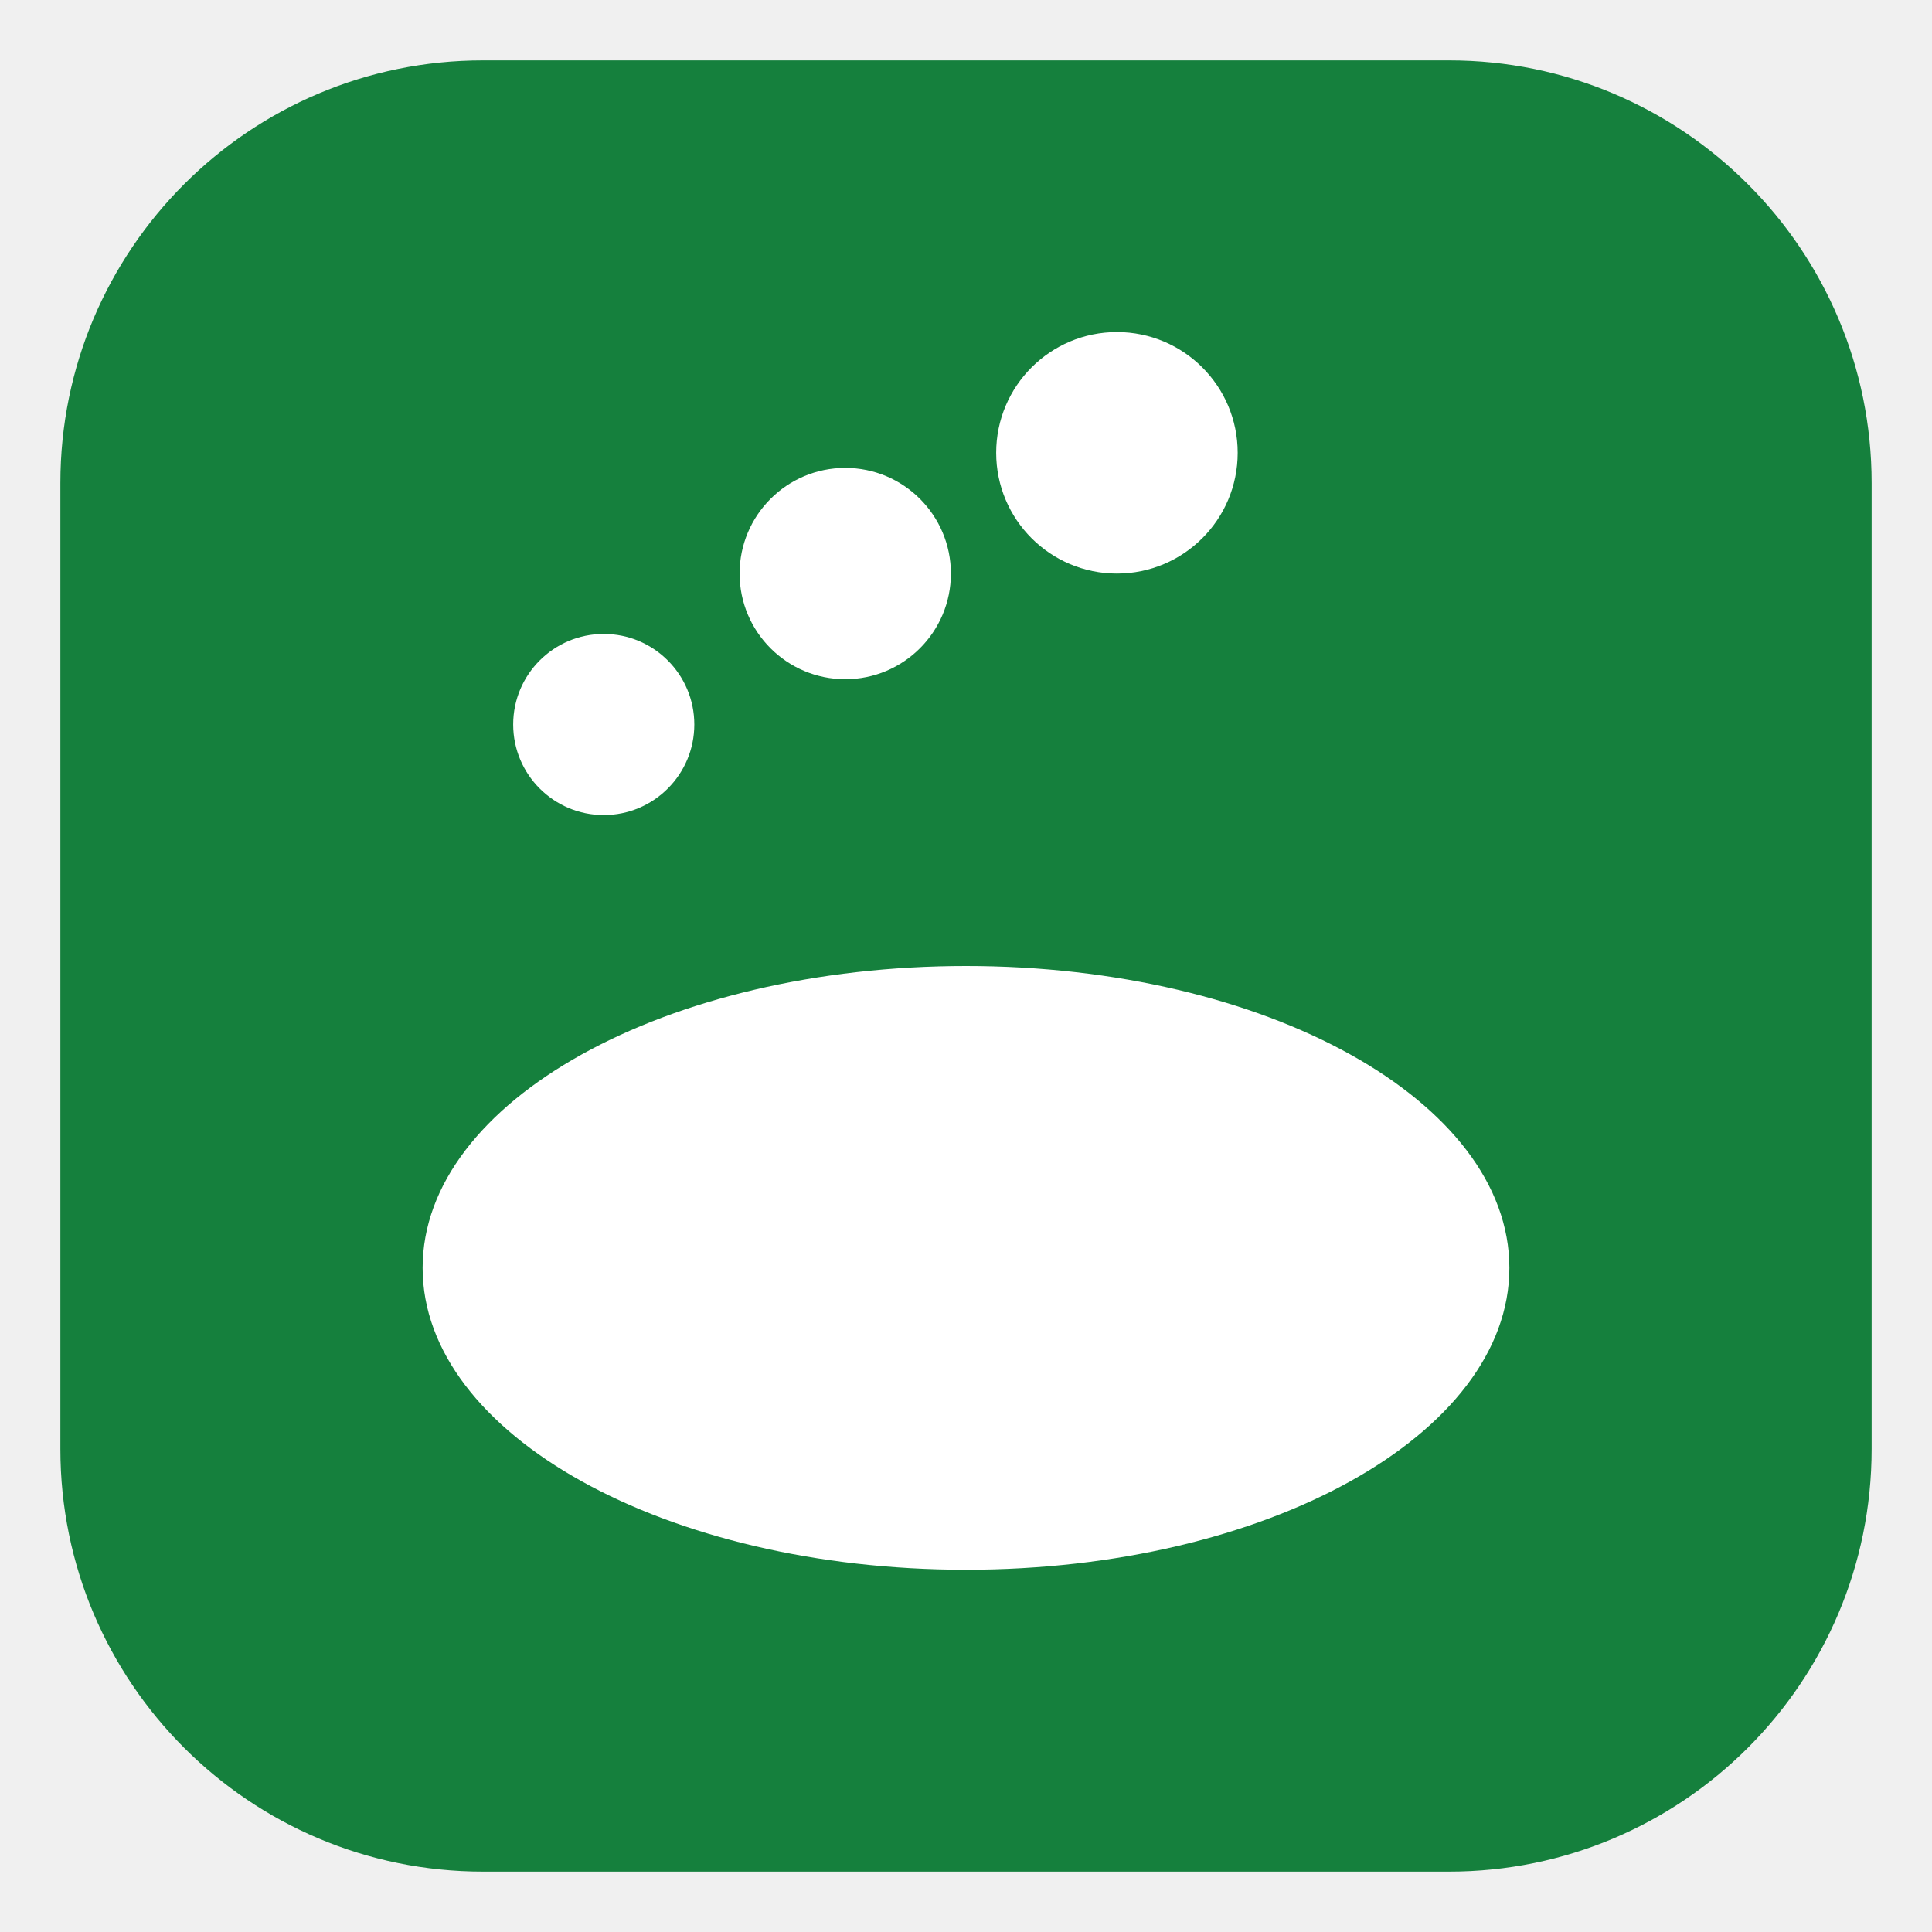
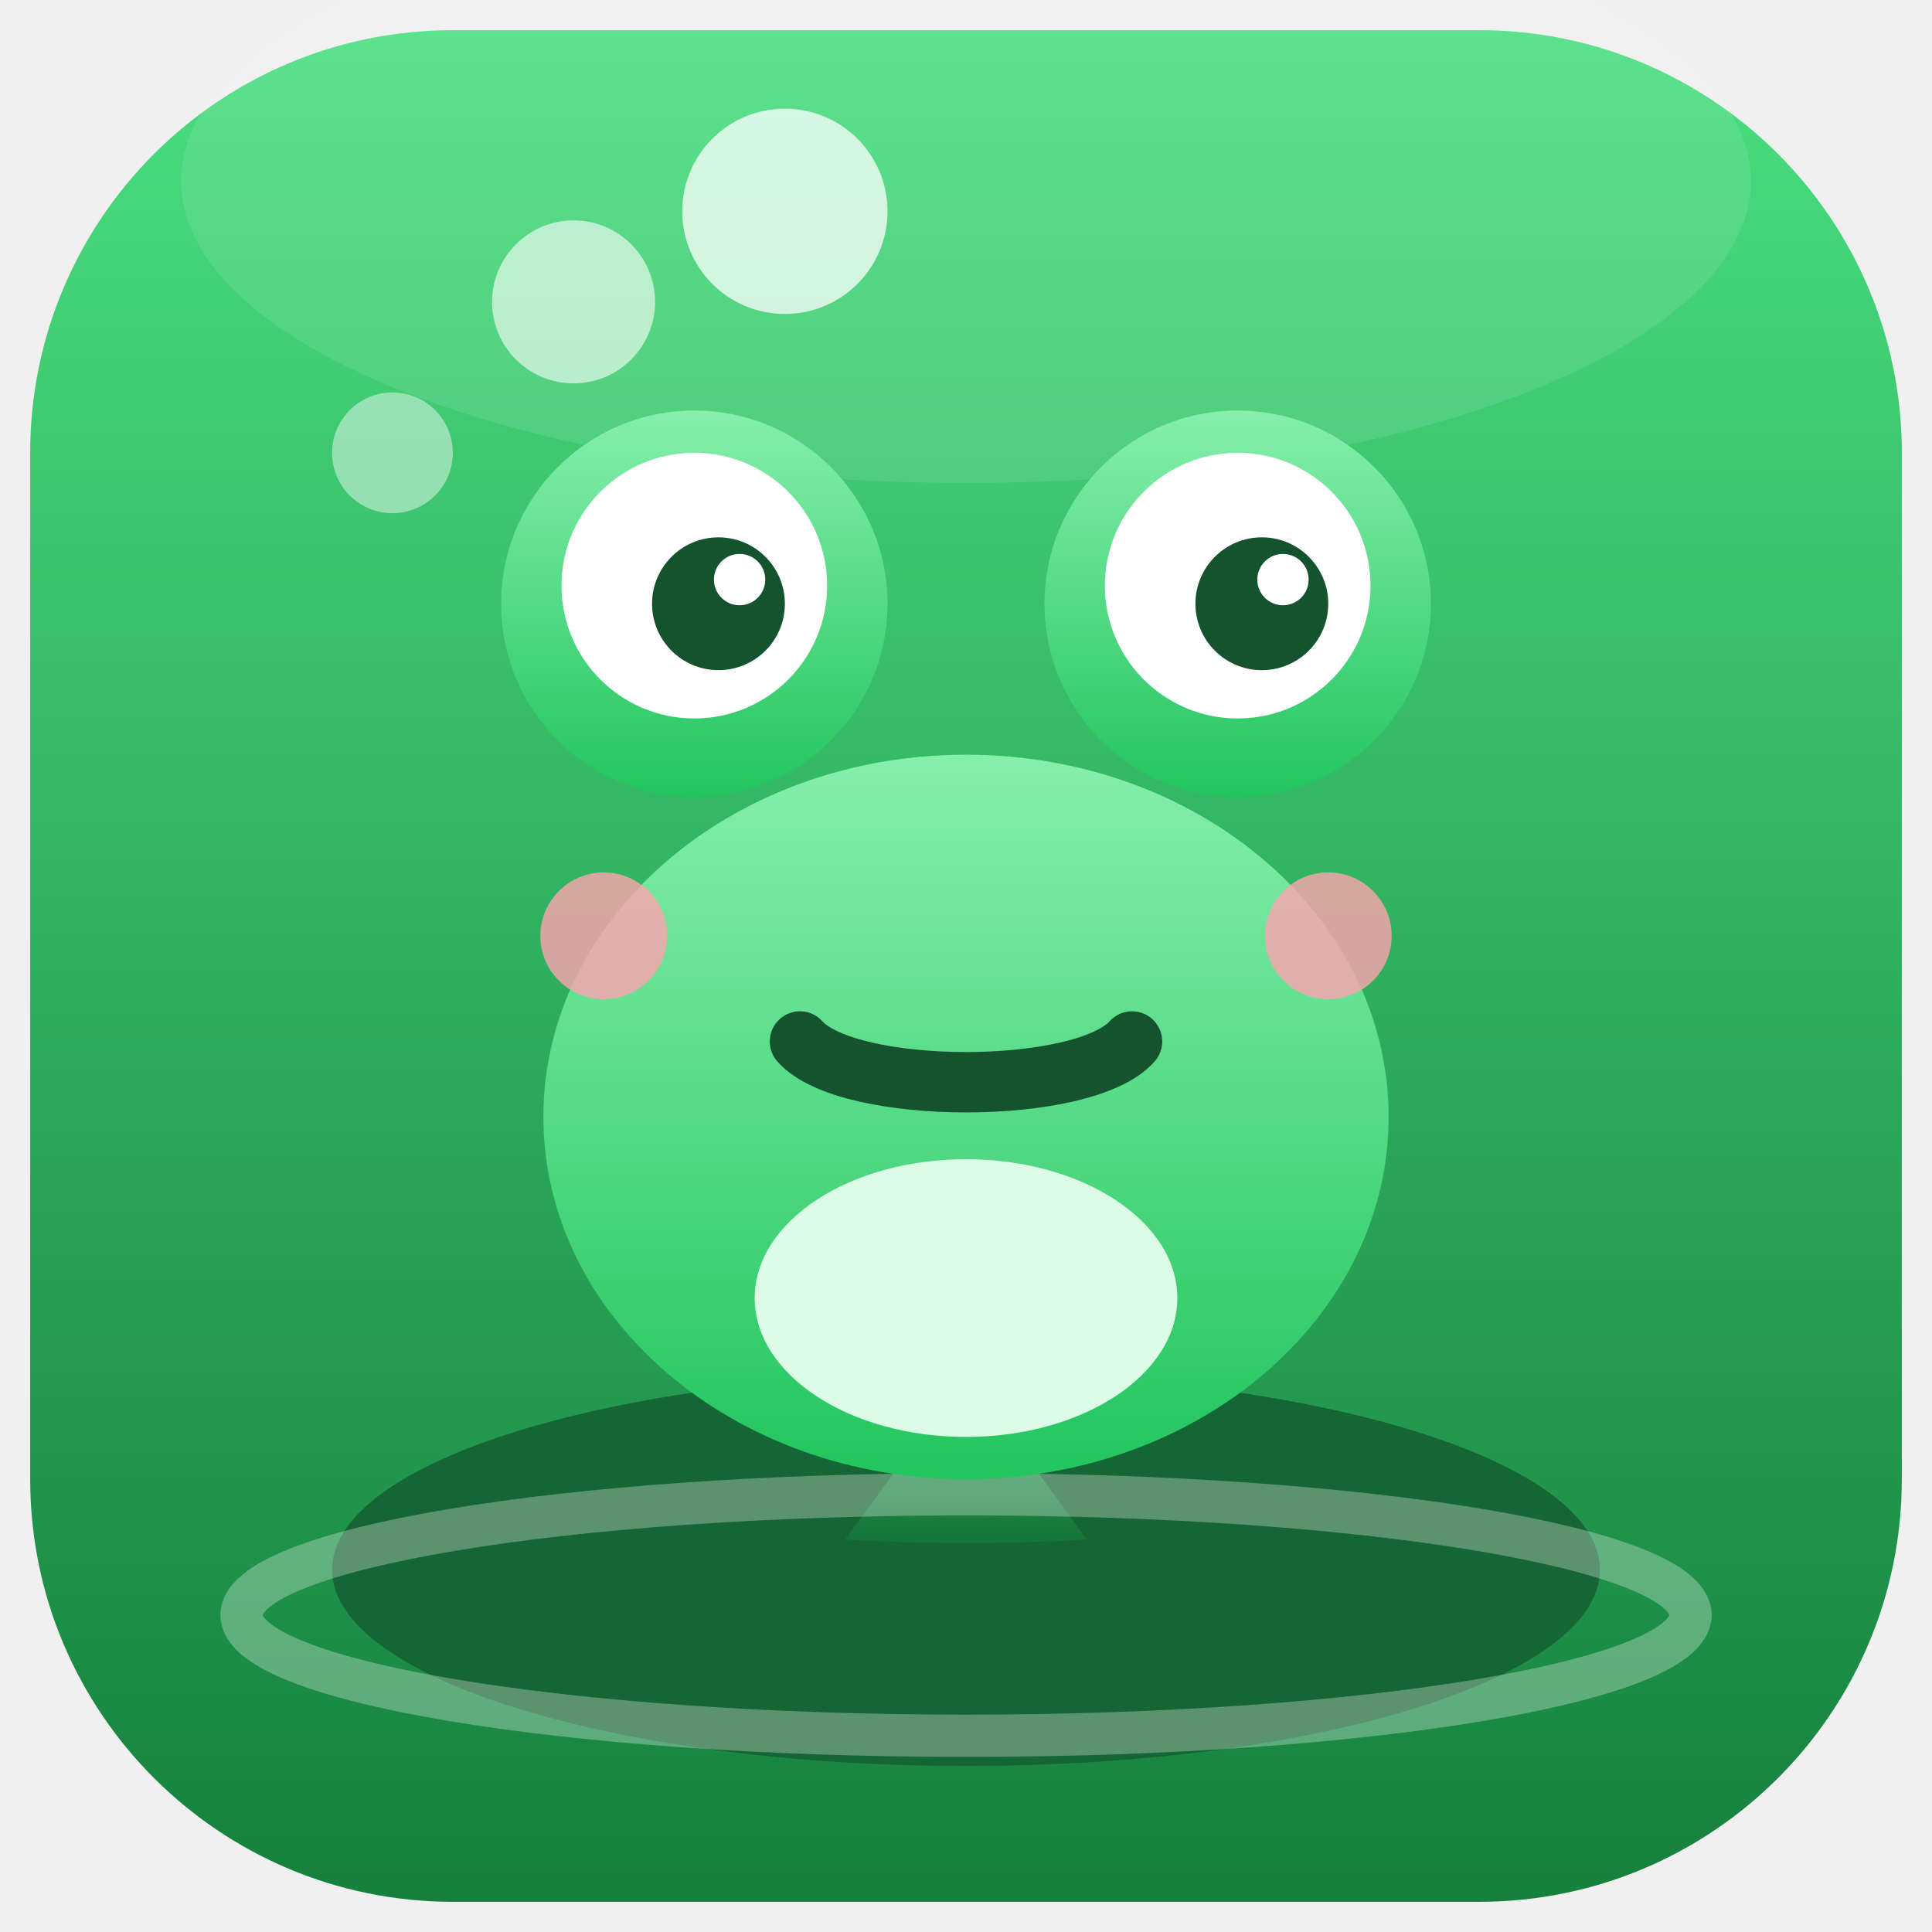
- <svg xmlns="http://www.w3.org/2000/svg" viewBox="0 0 64 64" role="img" aria-label="Step Hopper icon">
-   <rect x="2" y="2" width="60" height="60" rx="14" fill="#15803d" />
-   <path d="M14 42a18 10 0 0 0 36 0a18 10 0 0 0-36 0Z" fill="#ffffff" />
-   <path d="M32 32l4-7 3 7Z" fill="#15803d" />
-   <circle cx="20" cy="24" r="3" fill="#ffffff" />
-   <circle cx="28" cy="19" r="3.5" fill="#ffffff" />
-   <circle cx="37" cy="15" r="4" fill="#ffffff" />
+ <svg xmlns="http://www.w3.org/2000/svg" viewBox="0 0 64 64">
+   <defs>
+     <linearGradient id="bg" x1="0" y1="0" x2="0" y2="1">
+       <stop offset="0" stop-color="#4ade80" />
+       <stop offset="1" stop-color="#15803d" />
+     </linearGradient>
+     <linearGradient id="frog" x1="0" y1="0" x2="0" y2="1">
+       <stop offset="0" stop-color="#86efac" />
+       <stop offset="1" stop-color="#22c55e" />
+     </linearGradient>
+   </defs>
+   <rect x="1" y="1" width="62" height="62" rx="14" fill="url(#bg)" />
+   <ellipse cx="32" cy="6" rx="26" ry="10" fill="#ffffff" opacity="0.10" />
+   <circle cx="13" cy="15" r="2" fill="#ffffff" opacity="0.45" />
+   <circle cx="19" cy="10" r="2.7" fill="#ffffff" opacity="0.6" />
+   <circle cx="26" cy="7" r="3.4" fill="#ffffff" opacity="0.75" />
+   <ellipse cx="32" cy="52" rx="21" ry="6.5" fill="#166534" />
+   <path d="M32 45.5 36 51a21 6.5 0 0 1-8 0z" fill="url(#bg)" opacity="0.55" />
+   <ellipse cx="32" cy="53.5" rx="24" ry="4" fill="none" stroke="#ffffff" stroke-opacity="0.3" stroke-width="1.4" />
+   <circle cx="23" cy="20" r="6.4" fill="url(#frog)" />
+   <circle cx="41" cy="20" r="6.4" fill="url(#frog)" />
+   <ellipse cx="32" cy="37" rx="14" ry="12" fill="url(#frog)" />
+   <ellipse cx="32" cy="43" rx="7" ry="4.6" fill="#dcfce7" />
+   <circle cx="23" cy="19.4" r="4.4" fill="#ffffff" />
+   <circle cx="41" cy="19.4" r="4.4" fill="#ffffff" />
+   <circle cx="23.8" cy="20" r="2.2" fill="#14532d" />
+   <circle cx="41.8" cy="20" r="2.2" fill="#14532d" />
+   <circle cx="24.5" cy="19.2" r="0.85" fill="#ffffff" />
+   <circle cx="42.5" cy="19.2" r="0.85" fill="#ffffff" />
+   <path d="M26.5 34.5c1.6 1.8 9.4 1.8 11 0" stroke="#14532d" stroke-width="2" fill="none" stroke-linecap="round" />
+   <circle cx="20" cy="31" r="2.1" fill="#fda4af" opacity="0.8" />
+   <circle cx="44" cy="31" r="2.1" fill="#fda4af" opacity="0.8" />
</svg>
